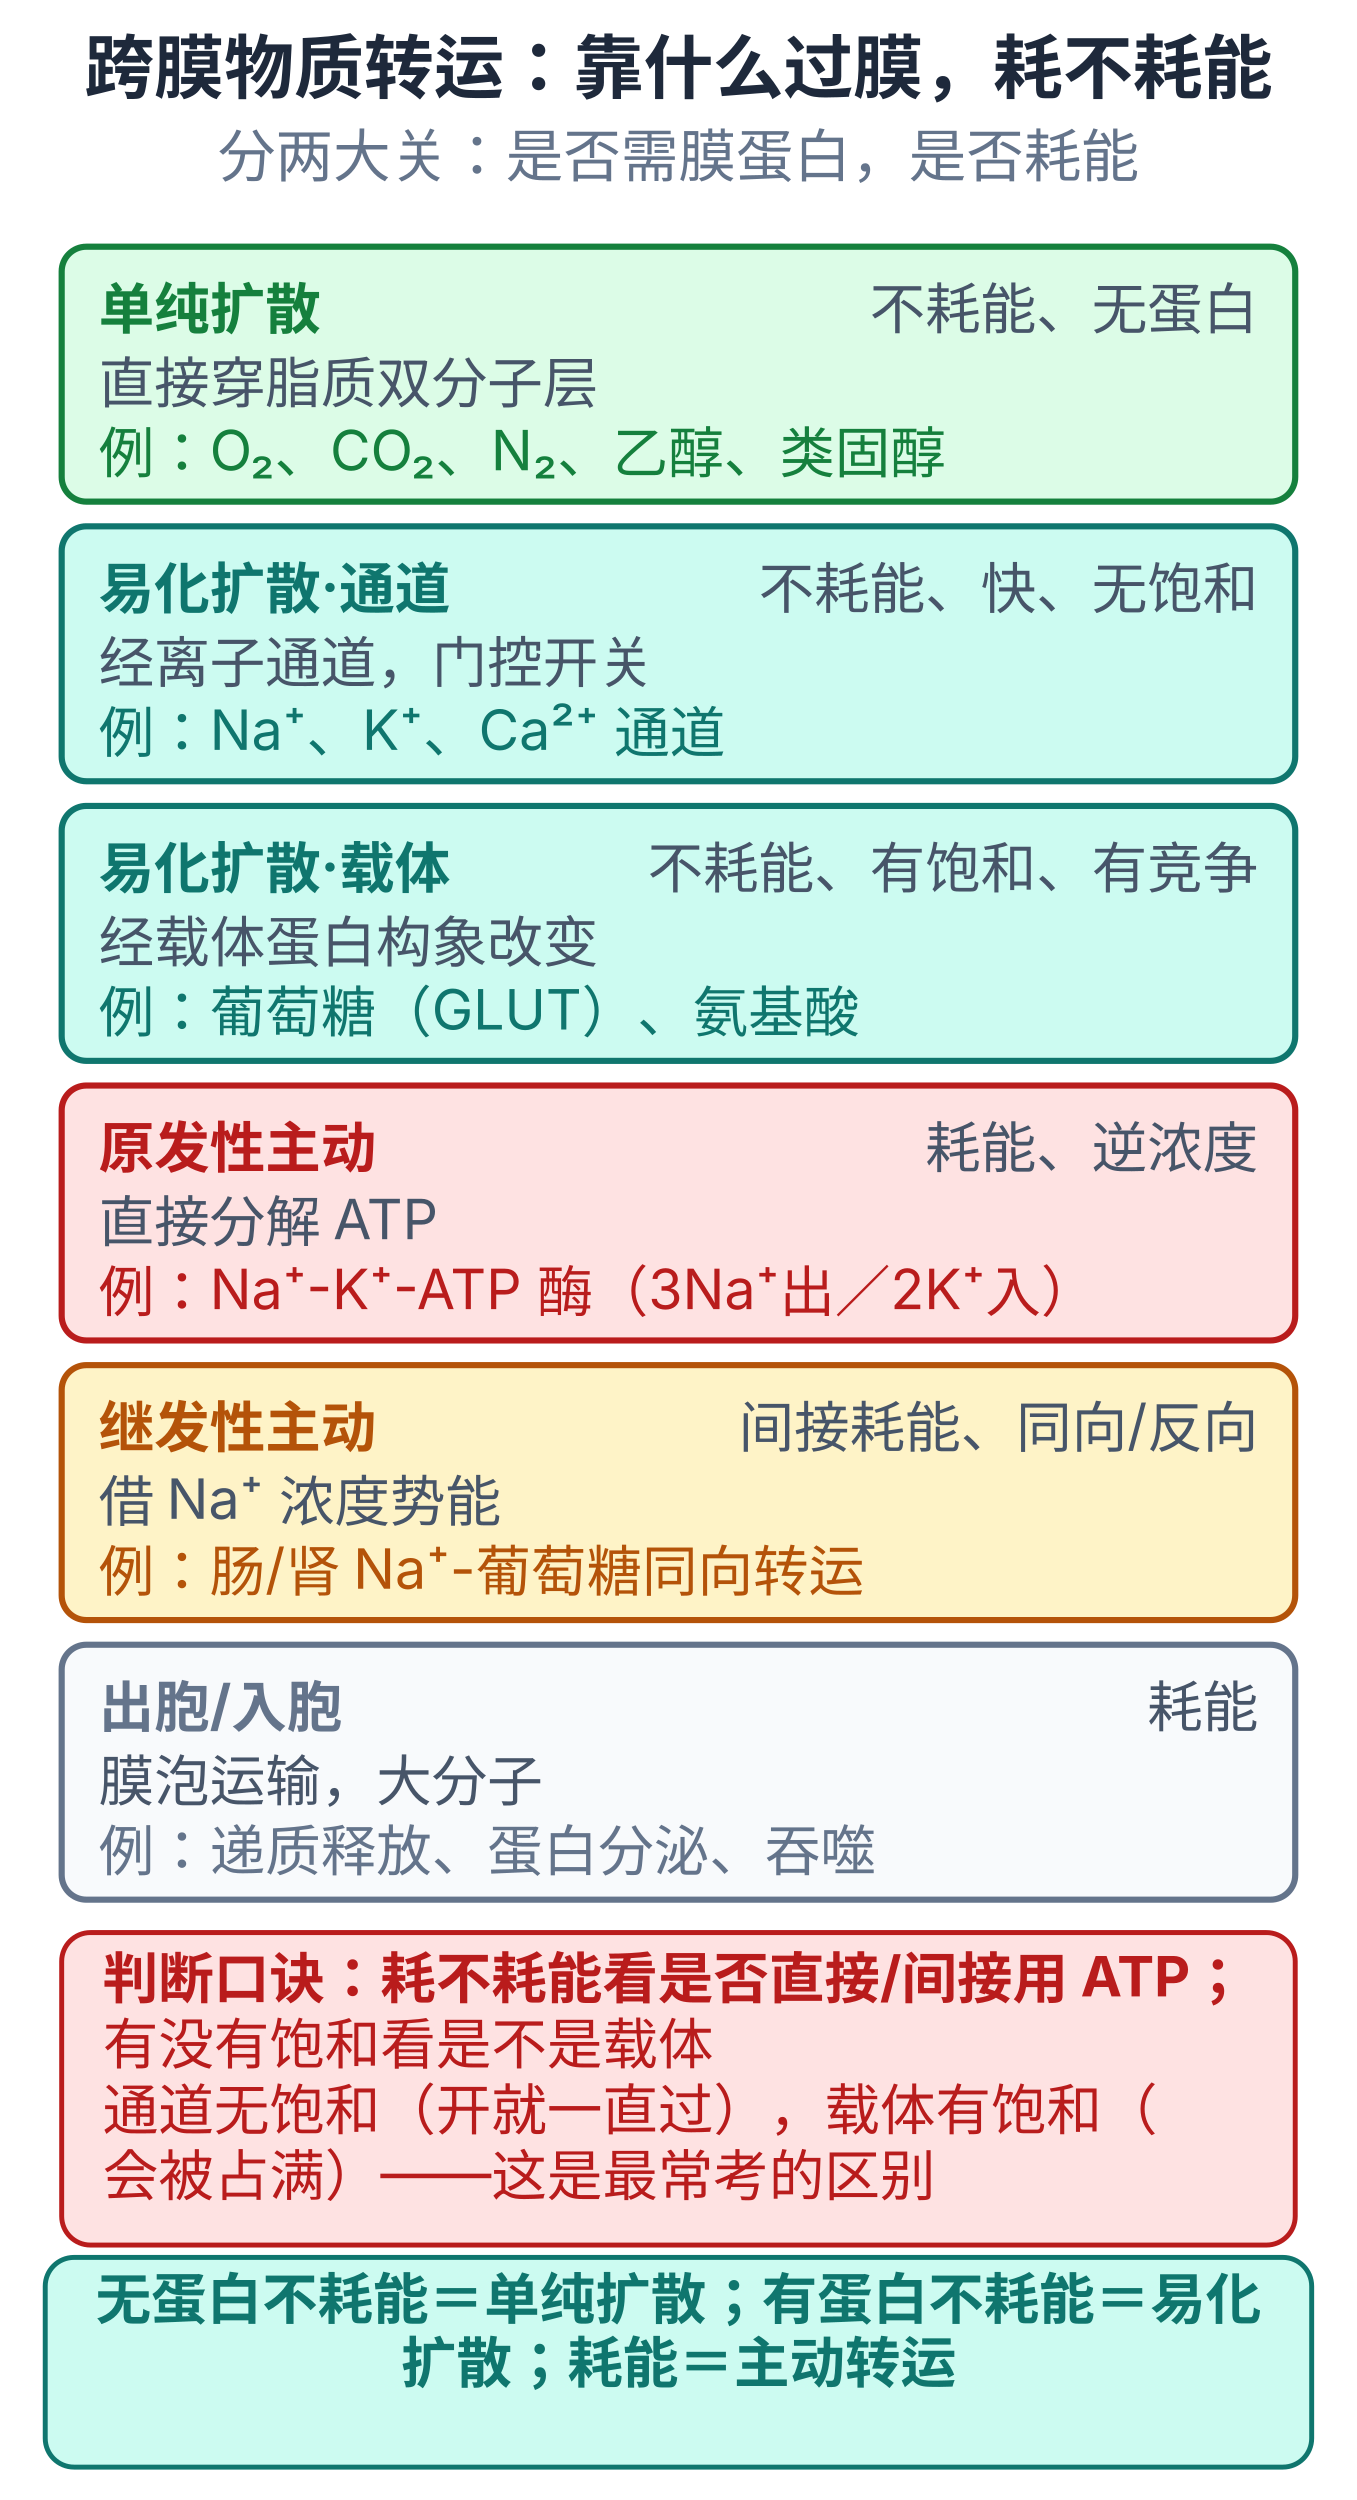
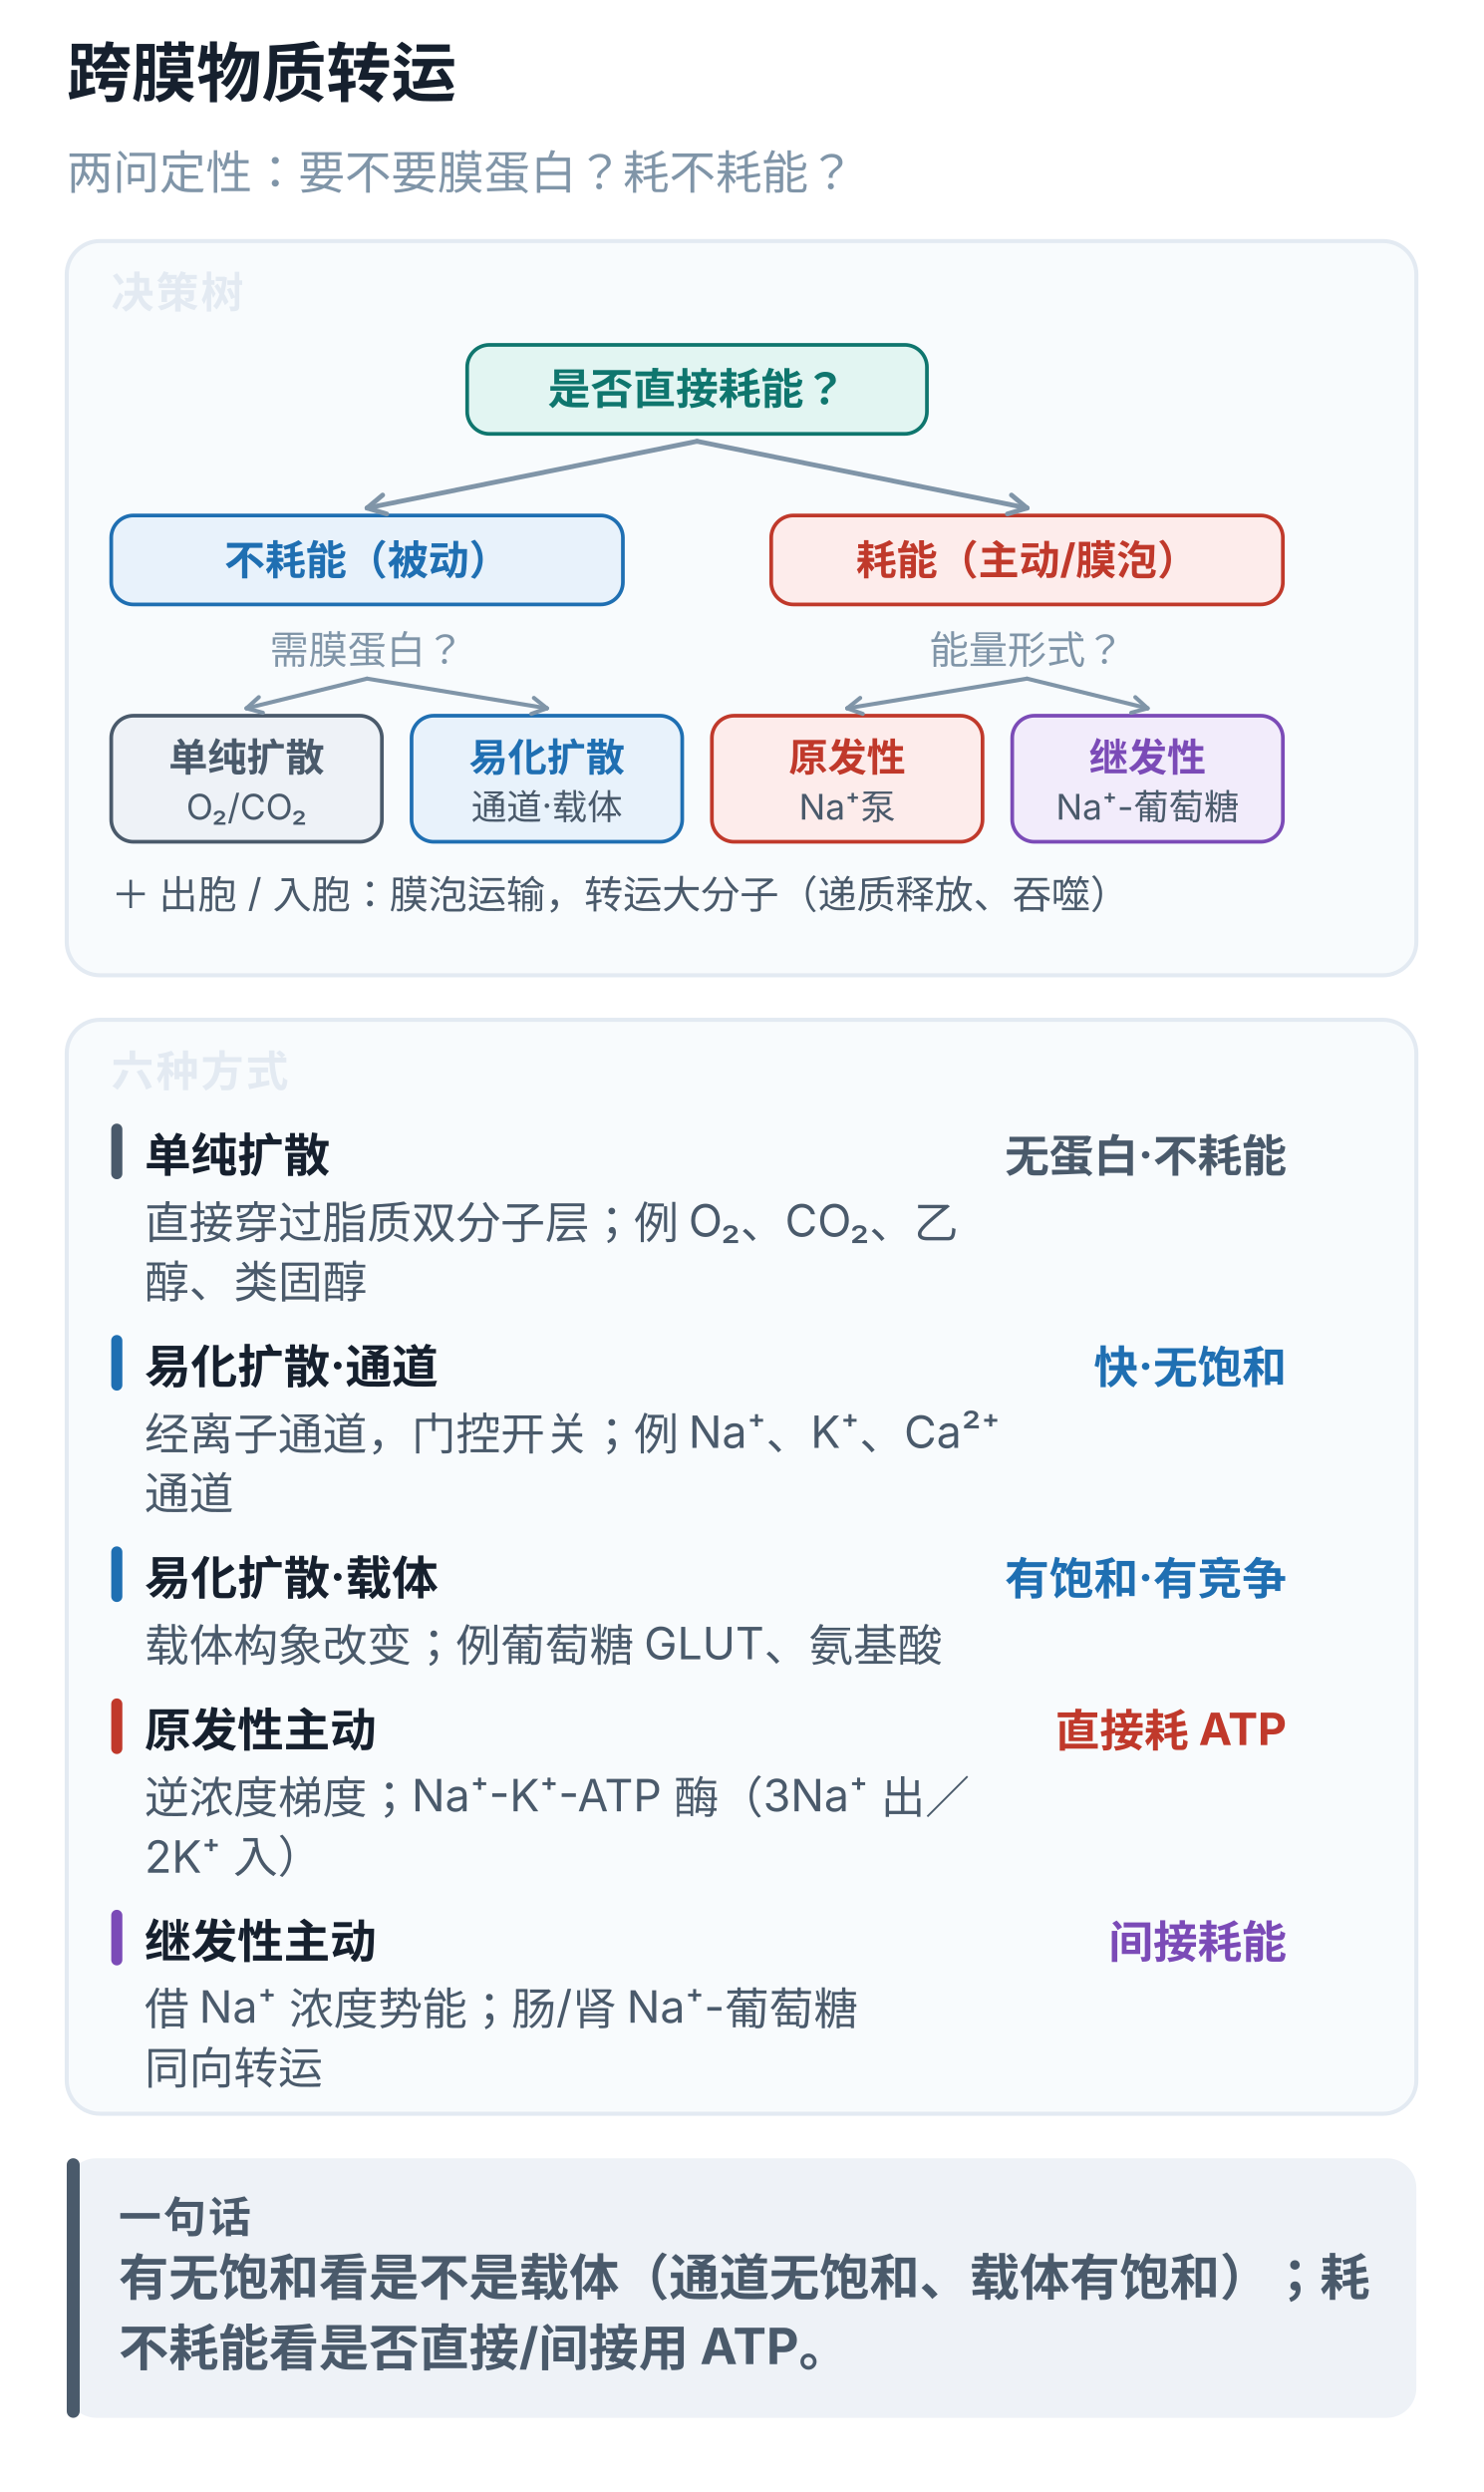
- <svg xmlns="http://www.w3.org/2000/svg" viewBox="0 0 330 608" width="100%" style="max-width:330px;display:block;margin:0 auto;background:#ffffff;border-radius:10px" role="img">
-   <text x="165.0" y="22.6" text-anchor="middle" font-size="17" font-weight="700" fill="#1e293b" font-family="-apple-system,'PingFang SC','Microsoft YaHei',sans-serif">跨膜物质转运：靠什么过膜，耗不耗能</text>
-   <text x="165.0" y="43.0" text-anchor="middle" font-size="14" font-weight="400" fill="#64748b" font-family="-apple-system,'PingFang SC','Microsoft YaHei',sans-serif">分两大关：是否需膜蛋白，是否耗能</text>
-   <rect x="15.0" y="60.0" width="300.0" height="62.0" rx="6" fill="#dcfce7" stroke="#15803d" stroke-width="1.5" />
-   <text x="24.0" y="80.0" text-anchor="start" font-size="13.5" font-weight="700" fill="#15803d" font-family="-apple-system,'PingFang SC','Microsoft YaHei',sans-serif">单纯扩散</text>
-   <text x="306.0" y="80.0" text-anchor="end" font-size="13.5" font-weight="400" fill="#475569" font-family="-apple-system,'PingFang SC','Microsoft YaHei',sans-serif">不耗能、无蛋白</text>
-   <text x="24.0" y="98.0" text-anchor="start" font-size="13.5" font-weight="400" fill="#475569" font-family="-apple-system,'PingFang SC','Microsoft YaHei',sans-serif">直接穿脂质双分子层</text>
-   <text x="24.0" y="115.0" text-anchor="start" font-size="13.5" font-weight="400" fill="#15803d" font-family="-apple-system,'PingFang SC','Microsoft YaHei',sans-serif">例：O₂、CO₂、N₂、乙醇、类固醇</text>
-   <rect x="15.0" y="128.0" width="300.0" height="62.0" rx="6" fill="#ccfbf1" stroke="#0f766e" stroke-width="1.5" />
-   <text x="24.0" y="148.0" text-anchor="start" font-size="13.5" font-weight="700" fill="#0f766e" font-family="-apple-system,'PingFang SC','Microsoft YaHei',sans-serif">易化扩散·通道</text>
-   <text x="306.0" y="148.0" text-anchor="end" font-size="13.5" font-weight="400" fill="#475569" font-family="-apple-system,'PingFang SC','Microsoft YaHei',sans-serif">不耗能、快、无饱和</text>
-   <text x="24.0" y="166.0" text-anchor="start" font-size="13.5" font-weight="400" fill="#475569" font-family="-apple-system,'PingFang SC','Microsoft YaHei',sans-serif">经离子通道，门控开关</text>
-   <text x="24.0" y="183.0" text-anchor="start" font-size="13.5" font-weight="400" fill="#0f766e" font-family="-apple-system,'PingFang SC','Microsoft YaHei',sans-serif">例：Na⁺、K⁺、Ca²⁺ 通道</text>
-   <rect x="15.0" y="196.0" width="300.0" height="62.0" rx="6" fill="#ccfbf1" stroke="#0f766e" stroke-width="1.5" />
-   <text x="24.0" y="216.0" text-anchor="start" font-size="13.5" font-weight="700" fill="#0f766e" font-family="-apple-system,'PingFang SC','Microsoft YaHei',sans-serif">易化扩散·载体</text>
-   <text x="306.0" y="216.0" text-anchor="end" font-size="13.5" font-weight="400" fill="#475569" font-family="-apple-system,'PingFang SC','Microsoft YaHei',sans-serif">不耗能、有饱和、有竞争</text>
-   <text x="24.0" y="234.0" text-anchor="start" font-size="13.5" font-weight="400" fill="#475569" font-family="-apple-system,'PingFang SC','Microsoft YaHei',sans-serif">经载体蛋白构象改变</text>
-   <text x="24.0" y="251.0" text-anchor="start" font-size="13.5" font-weight="400" fill="#0f766e" font-family="-apple-system,'PingFang SC','Microsoft YaHei',sans-serif">例：葡萄糖（GLUT）、氨基酸</text>
-   <rect x="15.0" y="264.0" width="300.0" height="62.0" rx="6" fill="#fee2e2" stroke="#b91c1c" stroke-width="1.5" />
-   <text x="24.0" y="284.0" text-anchor="start" font-size="13.5" font-weight="700" fill="#b91c1c" font-family="-apple-system,'PingFang SC','Microsoft YaHei',sans-serif">原发性主动</text>
-   <text x="306.0" y="284.0" text-anchor="end" font-size="13.5" font-weight="400" fill="#475569" font-family="-apple-system,'PingFang SC','Microsoft YaHei',sans-serif">耗能、逆浓度</text>
-   <text x="24.0" y="302.0" text-anchor="start" font-size="13.5" font-weight="400" fill="#475569" font-family="-apple-system,'PingFang SC','Microsoft YaHei',sans-serif">直接分解 ATP</text>
-   <text x="24.0" y="319.0" text-anchor="start" font-size="13.5" font-weight="400" fill="#b91c1c" font-family="-apple-system,'PingFang SC','Microsoft YaHei',sans-serif">例：Na⁺-K⁺-ATP 酶（3Na⁺出／2K⁺入）</text>
-   <rect x="15.0" y="332.0" width="300.0" height="62.0" rx="6" fill="#fef3c7" stroke="#b45309" stroke-width="1.5" />
-   <text x="24.0" y="352.0" text-anchor="start" font-size="13.5" font-weight="700" fill="#b45309" font-family="-apple-system,'PingFang SC','Microsoft YaHei',sans-serif">继发性主动</text>
-   <text x="306.0" y="352.0" text-anchor="end" font-size="13.5" font-weight="400" fill="#475569" font-family="-apple-system,'PingFang SC','Microsoft YaHei',sans-serif">间接耗能、同向/反向</text>
-   <text x="24.0" y="370.0" text-anchor="start" font-size="13.5" font-weight="400" fill="#475569" font-family="-apple-system,'PingFang SC','Microsoft YaHei',sans-serif">借 Na⁺ 浓度势能</text>
-   <text x="24.0" y="387.0" text-anchor="start" font-size="13.5" font-weight="400" fill="#b45309" font-family="-apple-system,'PingFang SC','Microsoft YaHei',sans-serif">例：肠/肾 Na⁺-葡萄糖同向转运</text>
-   <rect x="15.0" y="400.0" width="300.0" height="62.0" rx="6" fill="#f8fafc" stroke="#64748b" stroke-width="1.5" />
-   <text x="24.0" y="420.0" text-anchor="start" font-size="13.5" font-weight="700" fill="#64748b" font-family="-apple-system,'PingFang SC','Microsoft YaHei',sans-serif">出胞/入胞</text>
-   <text x="306.0" y="420.0" text-anchor="end" font-size="13.5" font-weight="400" fill="#475569" font-family="-apple-system,'PingFang SC','Microsoft YaHei',sans-serif">耗能</text>
-   <text x="24.0" y="438.0" text-anchor="start" font-size="13.5" font-weight="400" fill="#475569" font-family="-apple-system,'PingFang SC','Microsoft YaHei',sans-serif">膜泡运输，大分子</text>
-   <text x="24.0" y="455.0" text-anchor="start" font-size="13.5" font-weight="400" fill="#64748b" font-family="-apple-system,'PingFang SC','Microsoft YaHei',sans-serif">例：递质释放、蛋白分泌、吞噬</text>
-   <rect x="15.0" y="470.0" width="300.0" height="76.0" rx="7" fill="#fee2e2" stroke="#b91c1c" stroke-width="1.2" />
-   <text x="25.0" y="486.0" text-anchor="start" font-size="13.5" font-weight="700" fill="#b91c1c" font-family="-apple-system,'PingFang SC','Microsoft YaHei',sans-serif">判断口诀：耗不耗能看是否直接/间接用 ATP；</text>
-   <text x="25.0" y="502.0" text-anchor="start" font-size="13.5" font-weight="400" fill="#b91c1c" font-family="-apple-system,'PingFang SC','Microsoft YaHei',sans-serif">有没有饱和看是不是载体</text>
-   <text x="25.0" y="518.0" text-anchor="start" font-size="13.5" font-weight="400" fill="#b91c1c" font-family="-apple-system,'PingFang SC','Microsoft YaHei',sans-serif">通道无饱和（开就一直过），载体有饱和（</text>
-   <text x="25.0" y="534.0" text-anchor="start" font-size="13.5" font-weight="400" fill="#b91c1c" font-family="-apple-system,'PingFang SC','Microsoft YaHei',sans-serif">会被占满）——这是最常考的区别</text>
-   <rect x="11.0" y="549.0" width="308.0" height="51.0" rx="7" fill="#ccfbf1" stroke="#0f766e" stroke-width="1.2" />
-   <text x="165.0" y="564.0" text-anchor="middle" font-size="13.5" font-weight="700" fill="#0f766e" font-family="-apple-system,'PingFang SC','Microsoft YaHei',sans-serif">无蛋白不耗能＝单纯扩散；有蛋白不耗能＝易化</text>
-   <text x="165.0" y="579.5" text-anchor="middle" font-size="13.5" font-weight="700" fill="#0f766e" font-family="-apple-system,'PingFang SC','Microsoft YaHei',sans-serif">扩散；耗能＝主动转运</text>
+ <svg xmlns="http://www.w3.org/2000/svg" viewBox="0 0 400 672" width="100%" style="max-width:400px;display:block;margin:0 auto;background:#ffffff;border-radius:12px" role="img" aria-label="跨膜物质转运">
+   <text x="18.0" y="26.0" font-size="17.5" font-weight="700" fill="#16202e" font-family="-apple-system,BlinkMacSystemFont,'PingFang SC','Microsoft YaHei',sans-serif">跨膜物质转运</text>
+   <text x="18.0" y="51.0" font-size="12.5" font-weight="400" fill="#8095a8" font-family="-apple-system,BlinkMacSystemFont,'PingFang SC','Microsoft YaHei',sans-serif">两问定性：要不要膜蛋白？耗不耗能？</text>
+   <rect x="18.0" y="65.0" width="364.0" height="198.0" rx="9" fill="#f8fbfd" stroke="#e3eaf2" stroke-width="1.1" />
+   <text x="30.0" y="83.0" font-size="11.5" font-weight="700" fill="#e3eaf2" letter-spacing="0.6" font-family="-apple-system,BlinkMacSystemFont,'PingFang SC','Microsoft YaHei',sans-serif">决策树</text>
+   <rect x="126.0" y="93.0" width="124.0" height="24.0" rx="6" fill="#e2f5f2" stroke="#0f766e" stroke-width="1" />
+   <text x="188.0" y="109.0" text-anchor="middle" font-size="11.5" font-weight="700" fill="#0f766e" font-family="-apple-system,BlinkMacSystemFont,'PingFang SC','Microsoft YaHei',sans-serif">是否直接耗能？</text>
+   <rect x="30.0" y="139.0" width="138.0" height="24.0" rx="6" fill="#e8f2fb" stroke="#1f6fb2" stroke-width="1" />
+   <text x="99.0" y="155.0" text-anchor="middle" font-size="11" font-weight="700" fill="#1f6fb2" font-family="-apple-system,BlinkMacSystemFont,'PingFang SC','Microsoft YaHei',sans-serif">不耗能（被动）</text>
+   <line x1="188.0" y1="119.0" x2="99.0" y2="137.0" stroke="#8095a8" stroke-width="1.3" stroke-linecap="round" />
+   <line x1="99.0" y1="137.0" x2="103.2" y2="133.5" stroke="#8095a8" stroke-width="1.3" stroke-linecap="round" />
+   <line x1="99.0" y1="137.0" x2="104.3" y2="138.6" stroke="#8095a8" stroke-width="1.3" stroke-linecap="round" />
+   <text x="99.0" y="179.0" text-anchor="middle" font-size="10.5" font-weight="400" fill="#8095a8" font-family="-apple-system,BlinkMacSystemFont,'PingFang SC','Microsoft YaHei',sans-serif">需膜蛋白？</text>
+   <rect x="208.0" y="139.0" width="138.0" height="24.0" rx="6" fill="#fdeceb" stroke="#c0392b" stroke-width="1" />
+   <text x="277.0" y="155.0" text-anchor="middle" font-size="11" font-weight="700" fill="#c0392b" font-family="-apple-system,BlinkMacSystemFont,'PingFang SC','Microsoft YaHei',sans-serif">耗能（主动/膜泡）</text>
+   <line x1="188.0" y1="119.0" x2="277.0" y2="137.0" stroke="#8095a8" stroke-width="1.3" stroke-linecap="round" />
+   <line x1="277.0" y1="137.0" x2="271.7" y2="138.6" stroke="#8095a8" stroke-width="1.3" stroke-linecap="round" />
+   <line x1="277.0" y1="137.0" x2="272.8" y2="133.5" stroke="#8095a8" stroke-width="1.3" stroke-linecap="round" />
+   <text x="277.0" y="179.0" text-anchor="middle" font-size="10.5" font-weight="400" fill="#8095a8" font-family="-apple-system,BlinkMacSystemFont,'PingFang SC','Microsoft YaHei',sans-serif">能量形式？</text>
+   <rect x="30.0" y="193.0" width="73.0" height="34.0" rx="6" fill="#eef2f7" stroke="#4a5a6b" stroke-width="1" />
+   <text x="66.5" y="208.0" text-anchor="middle" font-size="10.5" font-weight="700" fill="#4a5a6b" font-family="-apple-system,BlinkMacSystemFont,'PingFang SC','Microsoft YaHei',sans-serif">单纯扩散</text>
+   <text x="66.5" y="221.0" text-anchor="middle" font-size="9.5" font-weight="400" fill="#4a5a6b" font-family="-apple-system,BlinkMacSystemFont,'PingFang SC','Microsoft YaHei',sans-serif">O₂/CO₂</text>
+   <line x1="99.0" y1="183.0" x2="66.5" y2="191.0" stroke="#8095a8" stroke-width="1.1" stroke-linecap="round" />
+   <line x1="66.5" y1="191.0" x2="69.8" y2="188.0" stroke="#8095a8" stroke-width="1.1" stroke-linecap="round" />
+   <line x1="66.5" y1="191.0" x2="70.9" y2="192.2" stroke="#8095a8" stroke-width="1.1" stroke-linecap="round" />
+   <rect x="111.0" y="193.0" width="73.0" height="34.0" rx="6" fill="#e8f2fb" stroke="#1f6fb2" stroke-width="1" />
+   <text x="147.5" y="208.0" text-anchor="middle" font-size="10.5" font-weight="700" fill="#1f6fb2" font-family="-apple-system,BlinkMacSystemFont,'PingFang SC','Microsoft YaHei',sans-serif">易化扩散</text>
+   <text x="147.5" y="221.0" text-anchor="middle" font-size="9.5" font-weight="400" fill="#4a5a6b" font-family="-apple-system,BlinkMacSystemFont,'PingFang SC','Microsoft YaHei',sans-serif">通道·载体</text>
+   <line x1="99.0" y1="183.0" x2="147.5" y2="191.0" stroke="#8095a8" stroke-width="1.1" stroke-linecap="round" />
+   <line x1="147.5" y1="191.0" x2="143.3" y2="192.5" stroke="#8095a8" stroke-width="1.1" stroke-linecap="round" />
+   <line x1="147.5" y1="191.0" x2="144.0" y2="188.2" stroke="#8095a8" stroke-width="1.1" stroke-linecap="round" />
+   <rect x="192.0" y="193.0" width="73.0" height="34.0" rx="6" fill="#fdeceb" stroke="#c0392b" stroke-width="1" />
+   <text x="228.5" y="208.0" text-anchor="middle" font-size="10.5" font-weight="700" fill="#c0392b" font-family="-apple-system,BlinkMacSystemFont,'PingFang SC','Microsoft YaHei',sans-serif">原发性</text>
+   <text x="228.5" y="221.0" text-anchor="middle" font-size="9.5" font-weight="400" fill="#4a5a6b" font-family="-apple-system,BlinkMacSystemFont,'PingFang SC','Microsoft YaHei',sans-serif">Na⁺泵</text>
+   <line x1="277.0" y1="183.0" x2="228.5" y2="191.0" stroke="#8095a8" stroke-width="1.1" stroke-linecap="round" />
+   <line x1="228.5" y1="191.0" x2="232.0" y2="188.2" stroke="#8095a8" stroke-width="1.1" stroke-linecap="round" />
+   <line x1="228.5" y1="191.0" x2="232.7" y2="192.5" stroke="#8095a8" stroke-width="1.1" stroke-linecap="round" />
+   <rect x="273.0" y="193.0" width="73.0" height="34.0" rx="6" fill="#f2ecfb" stroke="#7b4bb7" stroke-width="1" />
+   <text x="309.5" y="208.0" text-anchor="middle" font-size="10.5" font-weight="700" fill="#7b4bb7" font-family="-apple-system,BlinkMacSystemFont,'PingFang SC','Microsoft YaHei',sans-serif">继发性</text>
+   <text x="309.5" y="221.0" text-anchor="middle" font-size="9.5" font-weight="400" fill="#4a5a6b" font-family="-apple-system,BlinkMacSystemFont,'PingFang SC','Microsoft YaHei',sans-serif">Na⁺-葡萄糖</text>
+   <line x1="277.0" y1="183.0" x2="309.5" y2="191.0" stroke="#8095a8" stroke-width="1.1" stroke-linecap="round" />
+   <line x1="309.5" y1="191.0" x2="305.1" y2="192.2" stroke="#8095a8" stroke-width="1.1" stroke-linecap="round" />
+   <line x1="309.5" y1="191.0" x2="306.2" y2="188.0" stroke="#8095a8" stroke-width="1.1" stroke-linecap="round" />
+   <text x="30.0" y="245.0" font-size="10.5" font-weight="400" fill="#4a5a6b" font-family="-apple-system,BlinkMacSystemFont,'PingFang SC','Microsoft YaHei',sans-serif">＋ 出胞 / 入胞：膜泡运输，转运大分子（递质释放、吞噬）</text>
+   <rect x="18.0" y="275.0" width="364.0" height="295.0" rx="9" fill="#f8fbfd" stroke="#e3eaf2" stroke-width="1.1" />
+   <text x="30.0" y="293.0" font-size="11.5" font-weight="700" fill="#e3eaf2" letter-spacing="0.6" font-family="-apple-system,BlinkMacSystemFont,'PingFang SC','Microsoft YaHei',sans-serif">六种方式</text>
+   <rect x="30.0" y="303.0" width="3.0" height="15.0" rx="1.5" fill="#4a5a6b" />
+   <text x="39.0" y="316.0" font-size="12.5" font-weight="700" fill="#16202e" font-family="-apple-system,BlinkMacSystemFont,'PingFang SC','Microsoft YaHei',sans-serif">单纯扩散</text>
+   <text x="347.0" y="316.0" text-anchor="end" font-size="12" font-weight="700" fill="#4a5a6b" font-family="-apple-system,BlinkMacSystemFont,'PingFang SC','Microsoft YaHei',sans-serif">无蛋白·不耗能</text>
+   <text x="39.0" y="334.0" font-size="12" font-weight="400" fill="#4a5a6b" font-family="-apple-system,BlinkMacSystemFont,'PingFang SC','Microsoft YaHei',sans-serif">直接穿过脂质双分子层；例 O₂、CO₂、乙</text>
+   <text x="39.0" y="350.0" font-size="12" font-weight="400" fill="#4a5a6b" font-family="-apple-system,BlinkMacSystemFont,'PingFang SC','Microsoft YaHei',sans-serif">醇、类固醇</text>
+   <rect x="30.0" y="360.0" width="3.0" height="15.0" rx="1.5" fill="#1f6fb2" />
+   <text x="39.0" y="373.0" font-size="12.5" font-weight="700" fill="#16202e" font-family="-apple-system,BlinkMacSystemFont,'PingFang SC','Microsoft YaHei',sans-serif">易化扩散·通道</text>
+   <text x="347.0" y="373.0" text-anchor="end" font-size="12" font-weight="700" fill="#1f6fb2" font-family="-apple-system,BlinkMacSystemFont,'PingFang SC','Microsoft YaHei',sans-serif">快·无饱和</text>
+   <text x="39.0" y="391.0" font-size="12" font-weight="400" fill="#4a5a6b" font-family="-apple-system,BlinkMacSystemFont,'PingFang SC','Microsoft YaHei',sans-serif">经离子通道，门控开关；例 Na⁺、K⁺、Ca²⁺</text>
+   <text x="39.0" y="407.0" font-size="12" font-weight="400" fill="#4a5a6b" font-family="-apple-system,BlinkMacSystemFont,'PingFang SC','Microsoft YaHei',sans-serif"> 通道</text>
+   <rect x="30.0" y="417.0" width="3.0" height="15.0" rx="1.5" fill="#1f6fb2" />
+   <text x="39.0" y="430.0" font-size="12.5" font-weight="700" fill="#16202e" font-family="-apple-system,BlinkMacSystemFont,'PingFang SC','Microsoft YaHei',sans-serif">易化扩散·载体</text>
+   <text x="347.0" y="430.0" text-anchor="end" font-size="12" font-weight="700" fill="#1f6fb2" font-family="-apple-system,BlinkMacSystemFont,'PingFang SC','Microsoft YaHei',sans-serif">有饱和·有竞争</text>
+   <text x="39.0" y="448.0" font-size="12" font-weight="400" fill="#4a5a6b" font-family="-apple-system,BlinkMacSystemFont,'PingFang SC','Microsoft YaHei',sans-serif">载体构象改变；例葡萄糖 GLUT、氨基酸</text>
+   <rect x="30.0" y="458.0" width="3.0" height="15.0" rx="1.5" fill="#c0392b" />
+   <text x="39.0" y="471.0" font-size="12.5" font-weight="700" fill="#16202e" font-family="-apple-system,BlinkMacSystemFont,'PingFang SC','Microsoft YaHei',sans-serif">原发性主动</text>
+   <text x="347.0" y="471.0" text-anchor="end" font-size="12" font-weight="700" fill="#c0392b" font-family="-apple-system,BlinkMacSystemFont,'PingFang SC','Microsoft YaHei',sans-serif">直接耗 ATP</text>
+   <text x="39.0" y="489.0" font-size="12" font-weight="400" fill="#4a5a6b" font-family="-apple-system,BlinkMacSystemFont,'PingFang SC','Microsoft YaHei',sans-serif">逆浓度梯度；Na⁺-K⁺-ATP 酶（3Na⁺ 出／</text>
+   <text x="39.0" y="505.0" font-size="12" font-weight="400" fill="#4a5a6b" font-family="-apple-system,BlinkMacSystemFont,'PingFang SC','Microsoft YaHei',sans-serif">2K⁺ 入）</text>
+   <rect x="30.0" y="515.0" width="3.0" height="15.0" rx="1.5" fill="#7b4bb7" />
+   <text x="39.0" y="528.0" font-size="12.5" font-weight="700" fill="#16202e" font-family="-apple-system,BlinkMacSystemFont,'PingFang SC','Microsoft YaHei',sans-serif">继发性主动</text>
+   <text x="347.0" y="528.0" text-anchor="end" font-size="12" font-weight="700" fill="#7b4bb7" font-family="-apple-system,BlinkMacSystemFont,'PingFang SC','Microsoft YaHei',sans-serif">间接耗能</text>
+   <text x="39.0" y="546.0" font-size="12" font-weight="400" fill="#4a5a6b" font-family="-apple-system,BlinkMacSystemFont,'PingFang SC','Microsoft YaHei',sans-serif">借 Na⁺ 浓度势能；肠/肾 Na⁺-葡萄糖</text>
+   <text x="39.0" y="562.0" font-size="12" font-weight="400" fill="#4a5a6b" font-family="-apple-system,BlinkMacSystemFont,'PingFang SC','Microsoft YaHei',sans-serif">同向转运</text>
+   <rect x="18.0" y="582.0" width="364.0" height="70.0" rx="8" fill="#eef2f7" />
+   <rect x="18.0" y="582.0" width="3.5" height="70.0" rx="1.8" fill="#4a5a6b" />
+   <text x="32.0" y="602.0" font-size="11.5" font-weight="700" fill="#4a5a6b" letter-spacing="0.6" font-family="-apple-system,BlinkMacSystemFont,'PingFang SC','Microsoft YaHei',sans-serif">一句话</text>
+   <text x="32.0" y="619.0" font-size="13.5" font-weight="700" fill="#4a5a6b" font-family="-apple-system,BlinkMacSystemFont,'PingFang SC','Microsoft YaHei',sans-serif">有无饱和看是不是载体（通道无饱和、载体有饱和）；耗</text>
+   <text x="32.0" y="638.0" font-size="13.5" font-weight="700" fill="#4a5a6b" font-family="-apple-system,BlinkMacSystemFont,'PingFang SC','Microsoft YaHei',sans-serif">不耗能看是否直接/间接用 ATP。</text>
</svg>
